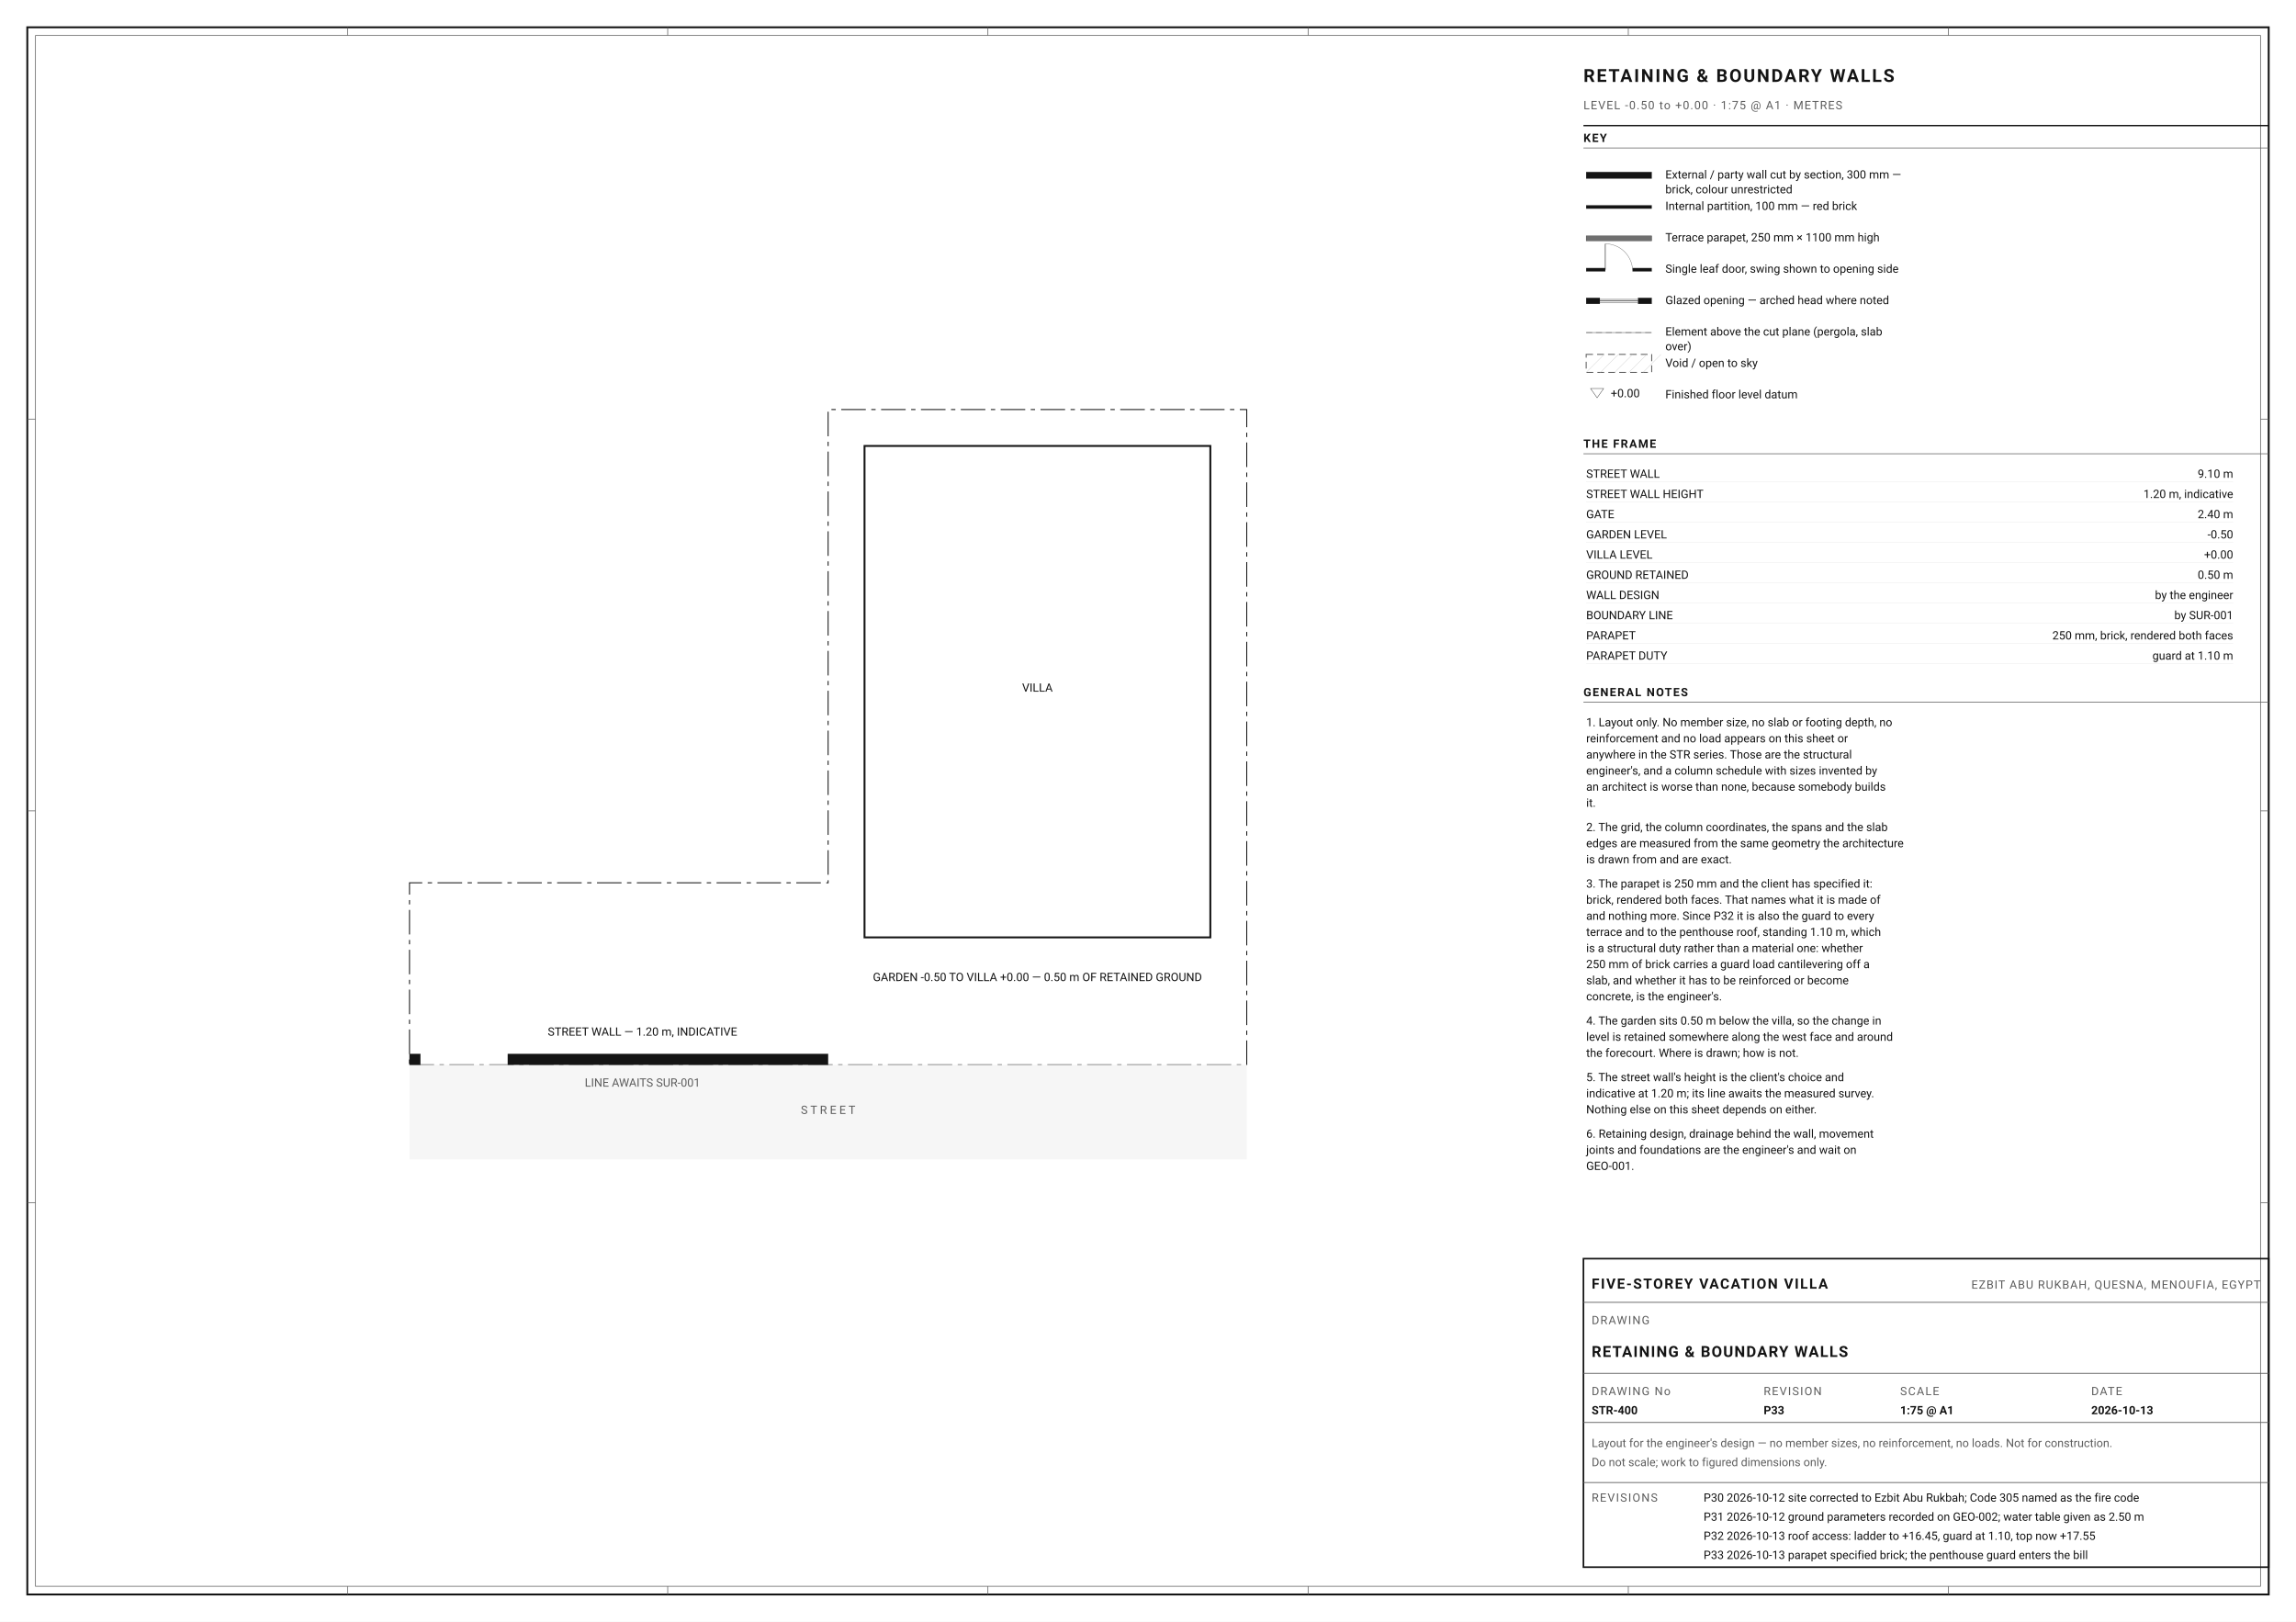
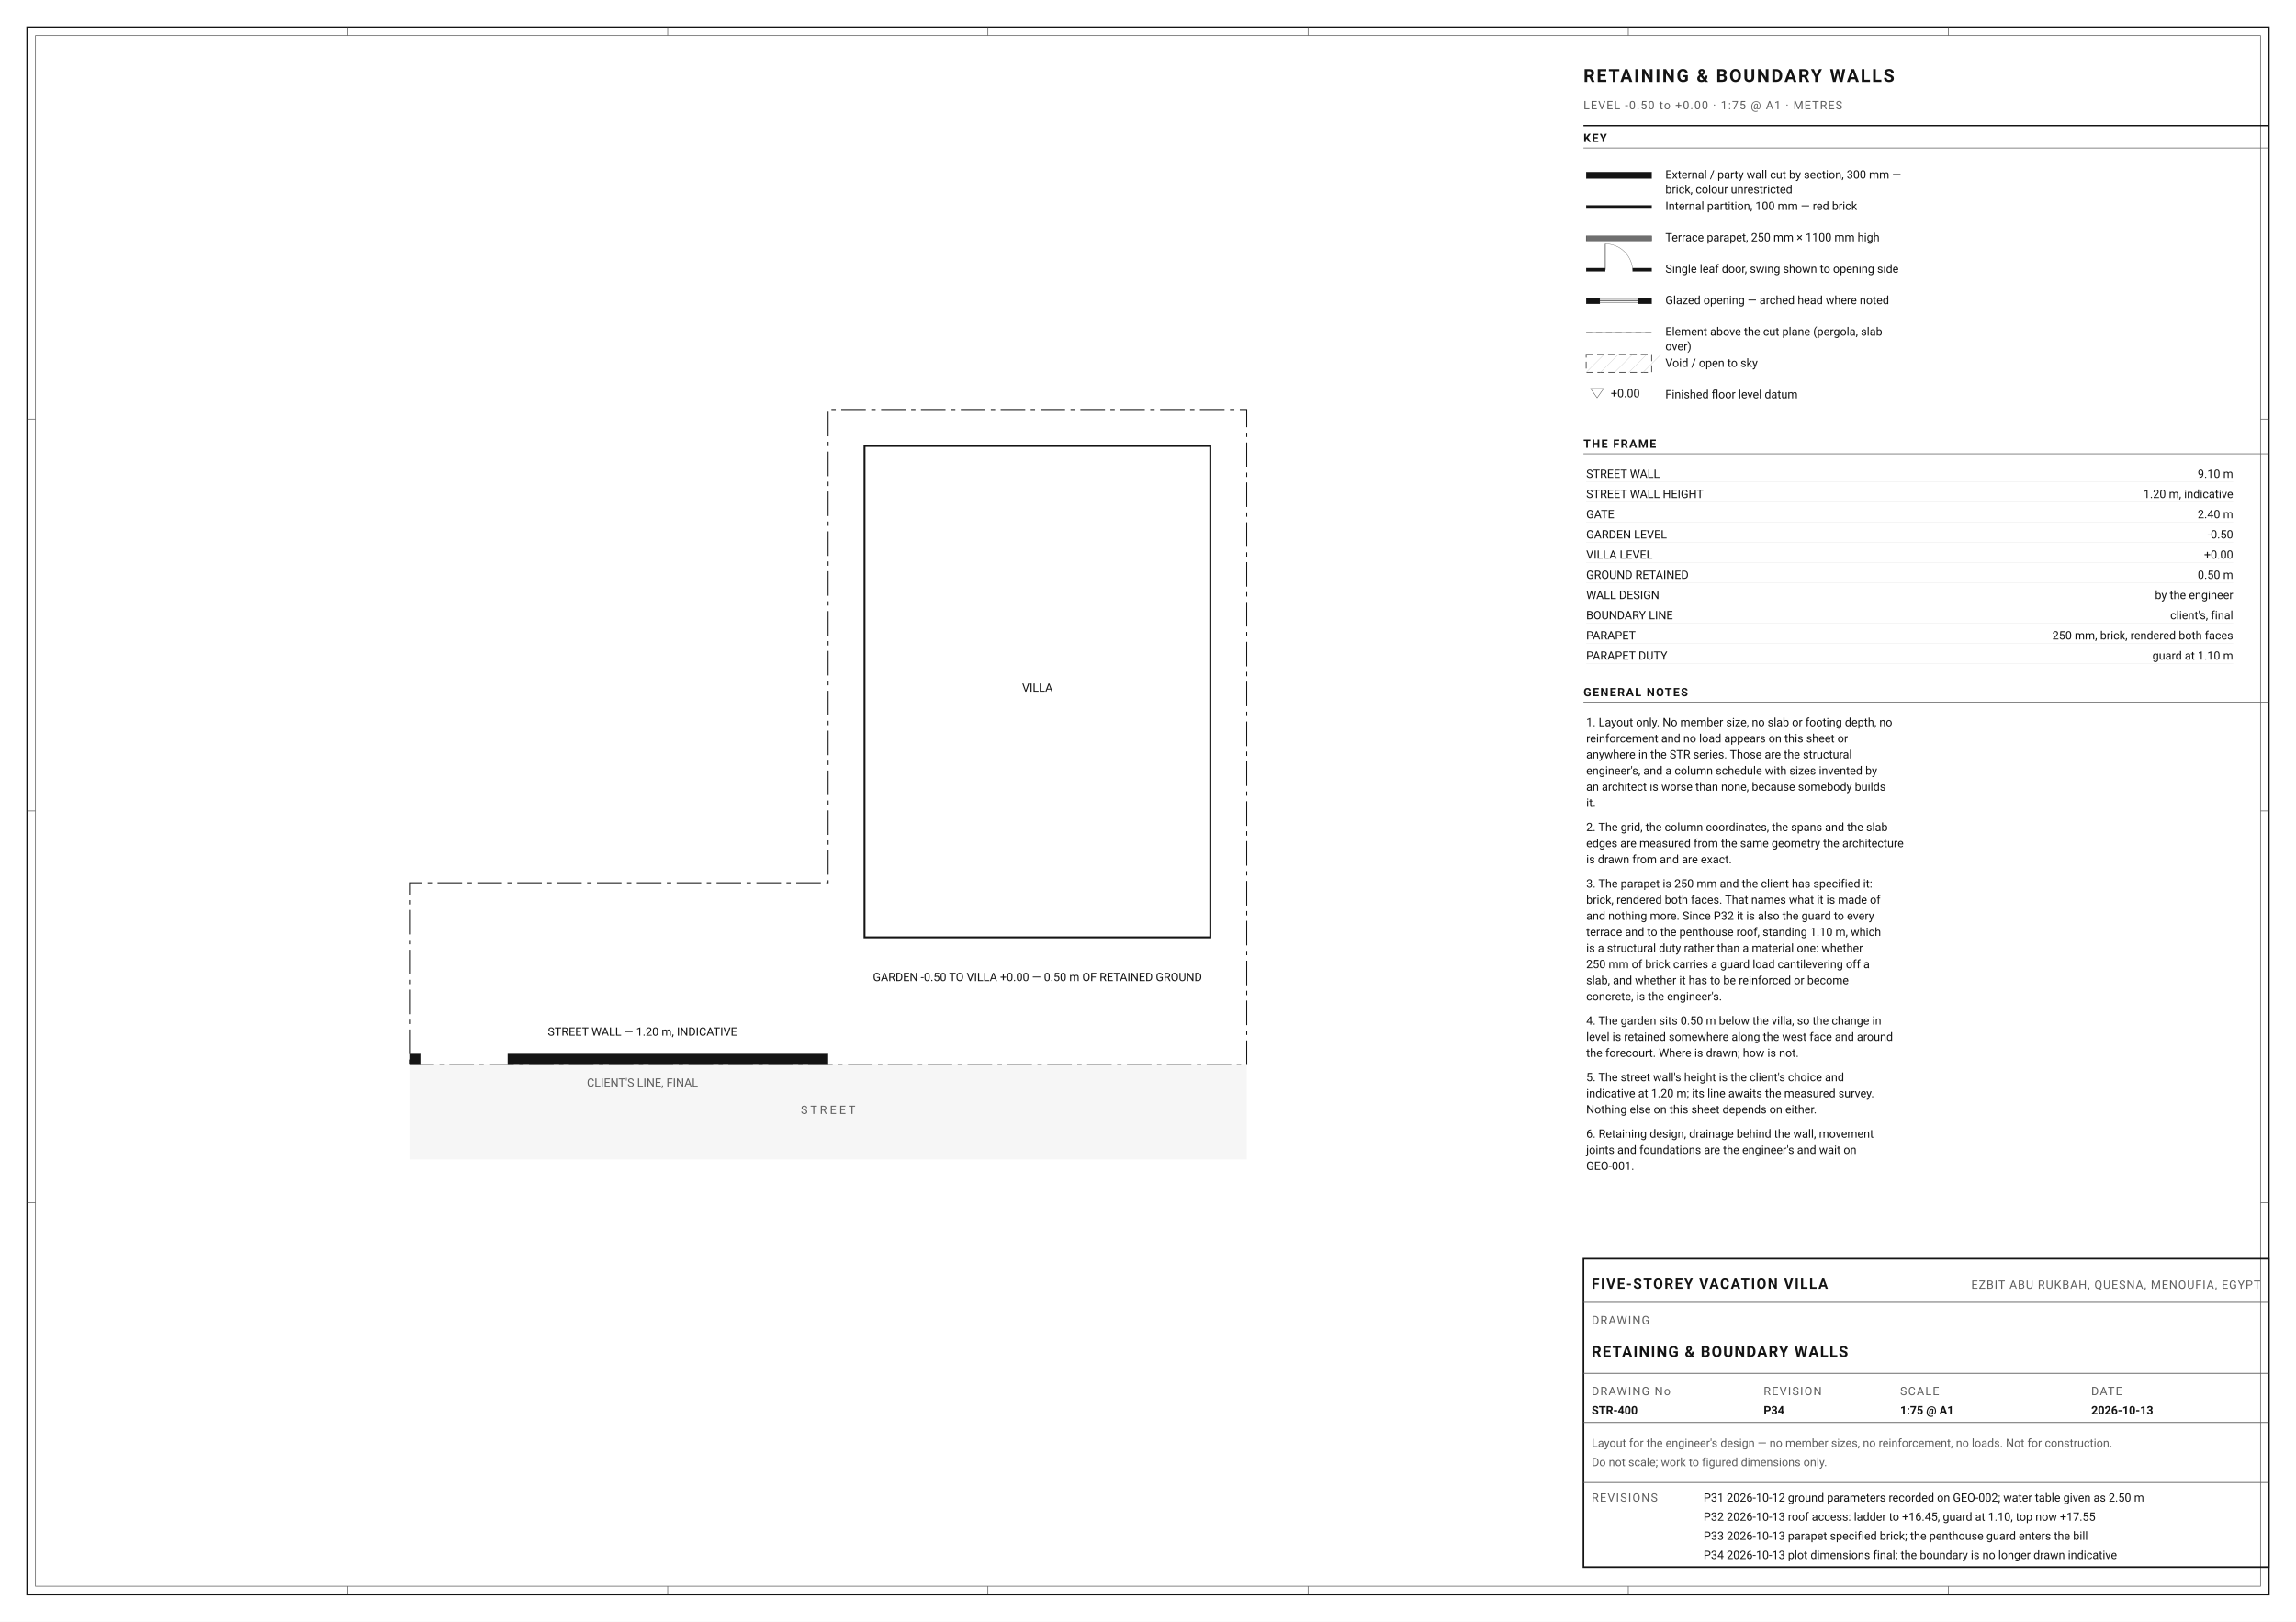
<svg xmlns="http://www.w3.org/2000/svg" width="841.0mm" height="594.0mm" viewBox="0 0 841.0 594.0">
  <rect width="841.0" height="594.0" fill="#ffffff" />
  <rect x="10.000" y="10.000" width="821.000" height="574.000" fill="none" stroke="#141414" stroke-width="0.7" />
  <rect x="13.000" y="13.000" width="815.000" height="568.000" fill="none" stroke="#5d5d5d" stroke-width="0.25" />
  <line x1="127.286" y1="10.000" x2="127.286" y2="13.000" stroke="#5d5d5d" stroke-width="0.25" stroke-linecap="butt" />
  <line x1="127.286" y1="581.000" x2="127.286" y2="584.000" stroke="#5d5d5d" stroke-width="0.25" stroke-linecap="butt" />
  <line x1="244.571" y1="10.000" x2="244.571" y2="13.000" stroke="#5d5d5d" stroke-width="0.25" stroke-linecap="butt" />
  <line x1="244.571" y1="581.000" x2="244.571" y2="584.000" stroke="#5d5d5d" stroke-width="0.25" stroke-linecap="butt" />
  <line x1="361.857" y1="10.000" x2="361.857" y2="13.000" stroke="#5d5d5d" stroke-width="0.25" stroke-linecap="butt" />
  <line x1="361.857" y1="581.000" x2="361.857" y2="584.000" stroke="#5d5d5d" stroke-width="0.25" stroke-linecap="butt" />
  <line x1="479.143" y1="10.000" x2="479.143" y2="13.000" stroke="#5d5d5d" stroke-width="0.25" stroke-linecap="butt" />
  <line x1="479.143" y1="581.000" x2="479.143" y2="584.000" stroke="#5d5d5d" stroke-width="0.25" stroke-linecap="butt" />
  <line x1="596.429" y1="10.000" x2="596.429" y2="13.000" stroke="#5d5d5d" stroke-width="0.25" stroke-linecap="butt" />
  <line x1="596.429" y1="581.000" x2="596.429" y2="584.000" stroke="#5d5d5d" stroke-width="0.25" stroke-linecap="butt" />
  <line x1="713.714" y1="10.000" x2="713.714" y2="13.000" stroke="#5d5d5d" stroke-width="0.25" stroke-linecap="butt" />
  <line x1="713.714" y1="581.000" x2="713.714" y2="584.000" stroke="#5d5d5d" stroke-width="0.25" stroke-linecap="butt" />
  <line x1="10.000" y1="153.500" x2="13.000" y2="153.500" stroke="#5d5d5d" stroke-width="0.25" stroke-linecap="butt" />
  <line x1="828.000" y1="153.500" x2="831.000" y2="153.500" stroke="#5d5d5d" stroke-width="0.25" stroke-linecap="butt" />
  <line x1="10.000" y1="297.000" x2="13.000" y2="297.000" stroke="#5d5d5d" stroke-width="0.25" stroke-linecap="butt" />
  <line x1="828.000" y1="297.000" x2="831.000" y2="297.000" stroke="#5d5d5d" stroke-width="0.25" stroke-linecap="butt" />
  <line x1="10.000" y1="440.500" x2="13.000" y2="440.500" stroke="#5d5d5d" stroke-width="0.25" stroke-linecap="butt" />
  <line x1="828.000" y1="440.500" x2="831.000" y2="440.500" stroke="#5d5d5d" stroke-width="0.25" stroke-linecap="butt" />
  <polygon points="150.000,390.000 456.667,390.000 456.667,150.000 303.333,150.000 303.333,323.333 150.000,323.333" fill="none" stroke="#141414" stroke-width="0.35" stroke-dasharray="9 2 1.6 2" />
  <rect x="150.000" y="390.000" width="306.667" height="34.667" fill="#f6f6f6" stroke="none" stroke-width="0" />
  <text x="303.333" y="408.000" font-family="ui-sans-serif,-apple-system,'Segoe UI',Roboto,'Helvetica Neue',Arial,sans-serif" font-size="4.233" fill="#5d5d5d" text-anchor="middle" font-weight="400" letter-spacing="0.0" style="">S T R E E T</text>
  <rect x="316.667" y="163.333" width="126.667" height="180.000" fill="#ffffff" stroke="#141414" stroke-width="0.7" />
  <text x="380.000" y="253.333" font-family="ui-sans-serif,-apple-system,'Segoe UI',Roboto,'Helvetica Neue',Arial,sans-serif" font-size="4.233" fill="#141414" text-anchor="middle" font-weight="400" letter-spacing="0.0" style="">VILLA</text>
  <rect x="150.000" y="386.000" width="4.000" height="4.000" fill="#141414" stroke="#141414" stroke-width="0.05" />
  <rect x="186.000" y="386.000" width="117.333" height="4.000" fill="#141414" stroke="#141414" stroke-width="0.05" />
  <text x="235.333" y="379.333" font-family="ui-sans-serif,-apple-system,'Segoe UI',Roboto,'Helvetica Neue',Arial,sans-serif" font-size="4.233" fill="#141414" text-anchor="middle" font-weight="400" letter-spacing="0.0" style="">STREET WALL — 1.20 m, INDICATIVE</text>
-   <text x="235.333" y="398.000" font-family="ui-sans-serif,-apple-system,'Segoe UI',Roboto,'Helvetica Neue',Arial,sans-serif" font-size="4.233" fill="#5d5d5d" text-anchor="middle" font-weight="400" letter-spacing="0.0" style="">LINE AWAITS SUR-001</text>
+   <text x="235.333" y="398.000" font-family="ui-sans-serif,-apple-system,'Segoe UI',Roboto,'Helvetica Neue',Arial,sans-serif" font-size="4.233" fill="#5d5d5d" text-anchor="middle" font-weight="400" letter-spacing="0.0" style="">CLIENT'S LINE, FINAL</text>
  <text x="380.000" y="359.333" font-family="ui-sans-serif,-apple-system,'Segoe UI',Roboto,'Helvetica Neue',Arial,sans-serif" font-size="4.233" fill="#141414" text-anchor="middle" font-weight="400" letter-spacing="0.0" style="">GARDEN -0.50 TO VILLA +0.00 — 0.50 m OF RETAINED GROUND</text>
  <text x="580.000" y="30.000" font-family="ui-sans-serif,-apple-system,'Segoe UI',Roboto,'Helvetica Neue',Arial,sans-serif" font-size="6.6" fill="#141414" text-anchor="start" font-weight="700" letter-spacing="0.6" style="">RETAINING &amp; BOUNDARY WALLS</text>
  <text x="580.000" y="40.000" font-family="ui-sans-serif,-apple-system,'Segoe UI',Roboto,'Helvetica Neue',Arial,sans-serif" font-size="4.233" fill="#5d5d5d" text-anchor="start" font-weight="400" letter-spacing="0.35" style="">LEVEL -0.50 to +0.00   ·   1:75 @ A1   ·   METRES</text>
  <line x1="580.000" y1="46.000" x2="831.000" y2="46.000" stroke="#141414" stroke-width="0.5" stroke-linecap="butt" />
  <text x="580.000" y="52.000" font-family="ui-sans-serif,-apple-system,'Segoe UI',Roboto,'Helvetica Neue',Arial,sans-serif" font-size="4.233" fill="#141414" text-anchor="start" font-weight="700" letter-spacing="0.45" style="">KEY</text>
  <line x1="580.000" y1="54.200" x2="831.000" y2="54.200" stroke="#5d5d5d" stroke-width="0.25" stroke-linecap="butt" />
  <rect x="581.000" y="63.000" width="24.000" height="2.400" fill="#141414" stroke="#141414" stroke-width="0.05" />
  <text x="610.000" y="65.400" font-family="ui-sans-serif,-apple-system,'Segoe UI',Roboto,'Helvetica Neue',Arial,sans-serif" font-size="4.233" fill="#141414" text-anchor="start" font-weight="400" letter-spacing="0.0" style="">External / party wall cut by section, 300 mm —</text>
  <text x="610.000" y="70.800" font-family="ui-sans-serif,-apple-system,'Segoe UI',Roboto,'Helvetica Neue',Arial,sans-serif" font-size="4.233" fill="#141414" text-anchor="start" font-weight="400" letter-spacing="0.0" style="">brick, colour unrestricted</text>
  <rect x="581.000" y="75.200" width="24.000" height="1.200" fill="#141414" stroke="#141414" stroke-width="0.05" />
  <text x="610.000" y="76.900" font-family="ui-sans-serif,-apple-system,'Segoe UI',Roboto,'Helvetica Neue',Arial,sans-serif" font-size="4.233" fill="#141414" text-anchor="start" font-weight="400" letter-spacing="0.0" style="">Internal partition, 100 mm — red brick</text>
  <rect x="581.000" y="86.400" width="24.000" height="1.800" fill="#6f6f6f" stroke="#141414" stroke-width="0.1" />
  <text x="610.000" y="88.400" font-family="ui-sans-serif,-apple-system,'Segoe UI',Roboto,'Helvetica Neue',Arial,sans-serif" font-size="4.233" fill="#141414" text-anchor="start" font-weight="400" letter-spacing="0.0" style="">Terrace parapet, 250 mm × 1100 mm high</text>
  <rect x="581.000" y="98.200" width="7.000" height="1.200" fill="#141414" stroke="#141414" stroke-width="0.05" />
  <rect x="598.000" y="98.200" width="7.000" height="1.200" fill="#141414" stroke="#141414" stroke-width="0.05" />
  <line x1="588.000" y1="98.800" x2="588.000" y2="89.300" stroke="#141414" stroke-width="0.2" stroke-linecap="butt" />
  <path d="M 588.0 89.3 A 10 10 0 0 1 598.0 98.8" fill="none" stroke="#5d5d5d" stroke-width="0.13" />
  <text x="610.000" y="99.900" font-family="ui-sans-serif,-apple-system,'Segoe UI',Roboto,'Helvetica Neue',Arial,sans-serif" font-size="4.233" fill="#141414" text-anchor="start" font-weight="400" letter-spacing="0.0" style="">Single leaf door, swing shown to opening side</text>
  <rect x="581.000" y="109.100" width="5.000" height="2.200" fill="#141414" stroke="#141414" stroke-width="0.05" />
  <rect x="600.000" y="109.100" width="5.000" height="2.200" fill="#141414" stroke="#141414" stroke-width="0.05" />
  <line x1="586.000" y1="109.650" x2="600.000" y2="109.650" stroke="#5d5d5d" stroke-width="0.2" stroke-linecap="butt" />
  <line x1="586.000" y1="110.200" x2="600.000" y2="110.200" stroke="#141414" stroke-width="0.2" stroke-linecap="butt" />
  <line x1="586.000" y1="110.750" x2="600.000" y2="110.750" stroke="#5d5d5d" stroke-width="0.2" stroke-linecap="butt" />
  <text x="610.000" y="111.400" font-family="ui-sans-serif,-apple-system,'Segoe UI',Roboto,'Helvetica Neue',Arial,sans-serif" font-size="4.233" fill="#141414" text-anchor="start" font-weight="400" letter-spacing="0.0" style="">Glazed opening — arched head where noted</text>
  <line x1="581.000" y1="121.800" x2="605.000" y2="121.800" stroke="#5d5d5d" stroke-width="0.18" stroke-linecap="butt" />
  <line x1="581.0" y1="121.8" x2="605.0" y2="121.8" stroke="#5d5d5d" stroke-width="0.18" stroke-dasharray="2.2 1.4" />
  <text x="610.000" y="122.900" font-family="ui-sans-serif,-apple-system,'Segoe UI',Roboto,'Helvetica Neue',Arial,sans-serif" font-size="4.233" fill="#141414" text-anchor="start" font-weight="400" letter-spacing="0.0" style="">Element above the cut plane (pergola, slab</text>
  <text x="610.000" y="128.300" font-family="ui-sans-serif,-apple-system,'Segoe UI',Roboto,'Helvetica Neue',Arial,sans-serif" font-size="4.233" fill="#141414" text-anchor="start" font-weight="400" letter-spacing="0.0" style="">over)</text>
  <rect x="581.000" y="129.800" width="24.000" height="6.600" fill="none" stroke="#5d5d5d" stroke-width="0.35" stroke-dasharray="2.5 1.5" />
  <line x1="581.000" y1="136.400" x2="587.600" y2="129.800" stroke="#c9c9c9" stroke-width="0.13" stroke-linecap="butt" />
  <line x1="586.200" y1="136.400" x2="592.800" y2="129.800" stroke="#c9c9c9" stroke-width="0.13" stroke-linecap="butt" />
  <line x1="591.400" y1="136.400" x2="598.000" y2="129.800" stroke="#c9c9c9" stroke-width="0.13" stroke-linecap="butt" />
  <line x1="596.600" y1="136.400" x2="603.200" y2="129.800" stroke="#c9c9c9" stroke-width="0.13" stroke-linecap="butt" />
  <line x1="601.800" y1="136.400" x2="608.400" y2="129.800" stroke="#c9c9c9" stroke-width="0.13" stroke-linecap="butt" />
  <text x="610.000" y="134.400" font-family="ui-sans-serif,-apple-system,'Segoe UI',Roboto,'Helvetica Neue',Arial,sans-serif" font-size="4.233" fill="#141414" text-anchor="start" font-weight="400" letter-spacing="0.0" style="">Void / open to sky</text>
  <polygon points="585.0,145.7 582.6,142.3 587.4,142.3" fill="none" stroke="#141414" stroke-width="0.13" />
  <text x="590.000" y="145.500" font-family="ui-sans-serif,-apple-system,'Segoe UI',Roboto,'Helvetica Neue',Arial,sans-serif" font-size="4.233" fill="#141414" text-anchor="start" font-weight="400" letter-spacing="0.0" style="">+0.00</text>
  <text x="610.000" y="145.900" font-family="ui-sans-serif,-apple-system,'Segoe UI',Roboto,'Helvetica Neue',Arial,sans-serif" font-size="4.233" fill="#141414" text-anchor="start" font-weight="400" letter-spacing="0.0" style="">Finished floor level datum</text>
  <text x="580.000" y="164.000" font-family="ui-sans-serif,-apple-system,'Segoe UI',Roboto,'Helvetica Neue',Arial,sans-serif" font-size="4.233" fill="#141414" text-anchor="start" font-weight="700" letter-spacing="0.45" style="">THE FRAME</text>
  <line x1="580.000" y1="166.200" x2="831.000" y2="166.200" stroke="#5d5d5d" stroke-width="0.25" stroke-linecap="butt" />
  <text x="581.000" y="175.000" font-family="ui-sans-serif,-apple-system,'Segoe UI',Roboto,'Helvetica Neue',Arial,sans-serif" font-size="4.233" fill="#141414" text-anchor="start" font-weight="400" letter-spacing="0.0" style="">STREET WALL</text>
  <text x="818.000" y="175.000" font-family="ui-sans-serif,-apple-system,'Segoe UI',Roboto,'Helvetica Neue',Arial,sans-serif" font-size="4.233" fill="#141414" text-anchor="end" font-weight="400" letter-spacing="0.0" style="">9.10 m</text>
  <line x1="581.000" y1="176.400" x2="818.000" y2="176.400" stroke="#e2e2e2" stroke-width="0.12" stroke-linecap="butt" />
  <text x="581.000" y="182.400" font-family="ui-sans-serif,-apple-system,'Segoe UI',Roboto,'Helvetica Neue',Arial,sans-serif" font-size="4.233" fill="#141414" text-anchor="start" font-weight="400" letter-spacing="0.0" style="">STREET WALL HEIGHT</text>
  <text x="818.000" y="182.400" font-family="ui-sans-serif,-apple-system,'Segoe UI',Roboto,'Helvetica Neue',Arial,sans-serif" font-size="4.233" fill="#141414" text-anchor="end" font-weight="400" letter-spacing="0.0" style="">1.20 m, indicative</text>
  <line x1="581.000" y1="183.800" x2="818.000" y2="183.800" stroke="#e2e2e2" stroke-width="0.12" stroke-linecap="butt" />
  <text x="581.000" y="189.800" font-family="ui-sans-serif,-apple-system,'Segoe UI',Roboto,'Helvetica Neue',Arial,sans-serif" font-size="4.233" fill="#141414" text-anchor="start" font-weight="400" letter-spacing="0.0" style="">GATE</text>
  <text x="818.000" y="189.800" font-family="ui-sans-serif,-apple-system,'Segoe UI',Roboto,'Helvetica Neue',Arial,sans-serif" font-size="4.233" fill="#141414" text-anchor="end" font-weight="400" letter-spacing="0.0" style="">2.40 m</text>
  <line x1="581.000" y1="191.200" x2="818.000" y2="191.200" stroke="#e2e2e2" stroke-width="0.12" stroke-linecap="butt" />
  <text x="581.000" y="197.200" font-family="ui-sans-serif,-apple-system,'Segoe UI',Roboto,'Helvetica Neue',Arial,sans-serif" font-size="4.233" fill="#141414" text-anchor="start" font-weight="400" letter-spacing="0.0" style="">GARDEN LEVEL</text>
  <text x="818.000" y="197.200" font-family="ui-sans-serif,-apple-system,'Segoe UI',Roboto,'Helvetica Neue',Arial,sans-serif" font-size="4.233" fill="#141414" text-anchor="end" font-weight="400" letter-spacing="0.0" style="">-0.50</text>
  <line x1="581.000" y1="198.600" x2="818.000" y2="198.600" stroke="#e2e2e2" stroke-width="0.12" stroke-linecap="butt" />
  <text x="581.000" y="204.600" font-family="ui-sans-serif,-apple-system,'Segoe UI',Roboto,'Helvetica Neue',Arial,sans-serif" font-size="4.233" fill="#141414" text-anchor="start" font-weight="400" letter-spacing="0.0" style="">VILLA LEVEL</text>
  <text x="818.000" y="204.600" font-family="ui-sans-serif,-apple-system,'Segoe UI',Roboto,'Helvetica Neue',Arial,sans-serif" font-size="4.233" fill="#141414" text-anchor="end" font-weight="400" letter-spacing="0.0" style="">+0.00</text>
  <line x1="581.000" y1="206.000" x2="818.000" y2="206.000" stroke="#e2e2e2" stroke-width="0.12" stroke-linecap="butt" />
  <text x="581.000" y="212.000" font-family="ui-sans-serif,-apple-system,'Segoe UI',Roboto,'Helvetica Neue',Arial,sans-serif" font-size="4.233" fill="#141414" text-anchor="start" font-weight="400" letter-spacing="0.0" style="">GROUND RETAINED</text>
  <text x="818.000" y="212.000" font-family="ui-sans-serif,-apple-system,'Segoe UI',Roboto,'Helvetica Neue',Arial,sans-serif" font-size="4.233" fill="#141414" text-anchor="end" font-weight="400" letter-spacing="0.0" style="">0.50 m</text>
  <line x1="581.000" y1="213.400" x2="818.000" y2="213.400" stroke="#e2e2e2" stroke-width="0.12" stroke-linecap="butt" />
  <text x="581.000" y="219.400" font-family="ui-sans-serif,-apple-system,'Segoe UI',Roboto,'Helvetica Neue',Arial,sans-serif" font-size="4.233" fill="#141414" text-anchor="start" font-weight="400" letter-spacing="0.0" style="">WALL DESIGN</text>
  <text x="818.000" y="219.400" font-family="ui-sans-serif,-apple-system,'Segoe UI',Roboto,'Helvetica Neue',Arial,sans-serif" font-size="4.233" fill="#141414" text-anchor="end" font-weight="400" letter-spacing="0.0" style="">by the engineer</text>
  <line x1="581.000" y1="220.800" x2="818.000" y2="220.800" stroke="#e2e2e2" stroke-width="0.12" stroke-linecap="butt" />
  <text x="581.000" y="226.800" font-family="ui-sans-serif,-apple-system,'Segoe UI',Roboto,'Helvetica Neue',Arial,sans-serif" font-size="4.233" fill="#141414" text-anchor="start" font-weight="400" letter-spacing="0.0" style="">BOUNDARY LINE</text>
-   <text x="818.000" y="226.800" font-family="ui-sans-serif,-apple-system,'Segoe UI',Roboto,'Helvetica Neue',Arial,sans-serif" font-size="4.233" fill="#141414" text-anchor="end" font-weight="400" letter-spacing="0.0" style="">by SUR-001</text>
+   <text x="818.000" y="226.800" font-family="ui-sans-serif,-apple-system,'Segoe UI',Roboto,'Helvetica Neue',Arial,sans-serif" font-size="4.233" fill="#141414" text-anchor="end" font-weight="400" letter-spacing="0.0" style="">client's, final</text>
  <line x1="581.000" y1="228.200" x2="818.000" y2="228.200" stroke="#e2e2e2" stroke-width="0.12" stroke-linecap="butt" />
  <text x="581.000" y="234.200" font-family="ui-sans-serif,-apple-system,'Segoe UI',Roboto,'Helvetica Neue',Arial,sans-serif" font-size="4.233" fill="#141414" text-anchor="start" font-weight="400" letter-spacing="0.0" style="">PARAPET</text>
  <text x="818.000" y="234.200" font-family="ui-sans-serif,-apple-system,'Segoe UI',Roboto,'Helvetica Neue',Arial,sans-serif" font-size="4.233" fill="#141414" text-anchor="end" font-weight="400" letter-spacing="0.0" style="">250 mm, brick, rendered both faces</text>
  <line x1="581.000" y1="235.600" x2="818.000" y2="235.600" stroke="#e2e2e2" stroke-width="0.12" stroke-linecap="butt" />
  <text x="581.000" y="241.600" font-family="ui-sans-serif,-apple-system,'Segoe UI',Roboto,'Helvetica Neue',Arial,sans-serif" font-size="4.233" fill="#141414" text-anchor="start" font-weight="400" letter-spacing="0.0" style="">PARAPET DUTY</text>
  <text x="818.000" y="241.600" font-family="ui-sans-serif,-apple-system,'Segoe UI',Roboto,'Helvetica Neue',Arial,sans-serif" font-size="4.233" fill="#141414" text-anchor="end" font-weight="400" letter-spacing="0.0" style="">guard at 1.10 m</text>
  <line x1="581.000" y1="243.000" x2="818.000" y2="243.000" stroke="#e2e2e2" stroke-width="0.12" stroke-linecap="butt" />
  <text x="580.000" y="255.000" font-family="ui-sans-serif,-apple-system,'Segoe UI',Roboto,'Helvetica Neue',Arial,sans-serif" font-size="4.233" fill="#141414" text-anchor="start" font-weight="700" letter-spacing="0.45" style="">GENERAL NOTES</text>
  <line x1="580.000" y1="257.200" x2="831.000" y2="257.200" stroke="#5d5d5d" stroke-width="0.25" stroke-linecap="butt" />
  <text x="581.000" y="266.000" font-family="ui-sans-serif,-apple-system,'Segoe UI',Roboto,'Helvetica Neue',Arial,sans-serif" font-size="4.233" fill="#141414" text-anchor="start" font-weight="400" letter-spacing="0.0" style="">1.  Layout only. No member size, no slab or footing depth, no</text>
  <text x="581.000" y="271.900" font-family="ui-sans-serif,-apple-system,'Segoe UI',Roboto,'Helvetica Neue',Arial,sans-serif" font-size="4.233" fill="#141414" text-anchor="start" font-weight="400" letter-spacing="0.0" style="">     reinforcement and no load appears on this sheet or</text>
  <text x="581.000" y="277.800" font-family="ui-sans-serif,-apple-system,'Segoe UI',Roboto,'Helvetica Neue',Arial,sans-serif" font-size="4.233" fill="#141414" text-anchor="start" font-weight="400" letter-spacing="0.0" style="">     anywhere in the STR series. Those are the structural</text>
  <text x="581.000" y="283.700" font-family="ui-sans-serif,-apple-system,'Segoe UI',Roboto,'Helvetica Neue',Arial,sans-serif" font-size="4.233" fill="#141414" text-anchor="start" font-weight="400" letter-spacing="0.0" style="">     engineer's, and a column schedule with sizes invented by</text>
  <text x="581.000" y="289.600" font-family="ui-sans-serif,-apple-system,'Segoe UI',Roboto,'Helvetica Neue',Arial,sans-serif" font-size="4.233" fill="#141414" text-anchor="start" font-weight="400" letter-spacing="0.0" style="">     an architect is worse than none, because somebody builds</text>
  <text x="581.000" y="295.500" font-family="ui-sans-serif,-apple-system,'Segoe UI',Roboto,'Helvetica Neue',Arial,sans-serif" font-size="4.233" fill="#141414" text-anchor="start" font-weight="400" letter-spacing="0.0" style="">     it.</text>
  <text x="581.000" y="304.400" font-family="ui-sans-serif,-apple-system,'Segoe UI',Roboto,'Helvetica Neue',Arial,sans-serif" font-size="4.233" fill="#141414" text-anchor="start" font-weight="400" letter-spacing="0.0" style="">2.  The grid, the column coordinates, the spans and the slab</text>
  <text x="581.000" y="310.300" font-family="ui-sans-serif,-apple-system,'Segoe UI',Roboto,'Helvetica Neue',Arial,sans-serif" font-size="4.233" fill="#141414" text-anchor="start" font-weight="400" letter-spacing="0.0" style="">     edges are measured from the same geometry the architecture</text>
  <text x="581.000" y="316.200" font-family="ui-sans-serif,-apple-system,'Segoe UI',Roboto,'Helvetica Neue',Arial,sans-serif" font-size="4.233" fill="#141414" text-anchor="start" font-weight="400" letter-spacing="0.0" style="">     is drawn from and are exact.</text>
  <text x="581.000" y="325.100" font-family="ui-sans-serif,-apple-system,'Segoe UI',Roboto,'Helvetica Neue',Arial,sans-serif" font-size="4.233" fill="#141414" text-anchor="start" font-weight="400" letter-spacing="0.0" style="">3.  The parapet is 250 mm and the client has specified it:</text>
  <text x="581.000" y="331.000" font-family="ui-sans-serif,-apple-system,'Segoe UI',Roboto,'Helvetica Neue',Arial,sans-serif" font-size="4.233" fill="#141414" text-anchor="start" font-weight="400" letter-spacing="0.0" style="">     brick, rendered both faces. That names what it is made of</text>
  <text x="581.000" y="336.900" font-family="ui-sans-serif,-apple-system,'Segoe UI',Roboto,'Helvetica Neue',Arial,sans-serif" font-size="4.233" fill="#141414" text-anchor="start" font-weight="400" letter-spacing="0.0" style="">     and nothing more. Since P32 it is also the guard to every</text>
  <text x="581.000" y="342.800" font-family="ui-sans-serif,-apple-system,'Segoe UI',Roboto,'Helvetica Neue',Arial,sans-serif" font-size="4.233" fill="#141414" text-anchor="start" font-weight="400" letter-spacing="0.0" style="">     terrace and to the penthouse roof, standing 1.10 m, which</text>
  <text x="581.000" y="348.700" font-family="ui-sans-serif,-apple-system,'Segoe UI',Roboto,'Helvetica Neue',Arial,sans-serif" font-size="4.233" fill="#141414" text-anchor="start" font-weight="400" letter-spacing="0.0" style="">     is a structural duty rather than a material one: whether</text>
  <text x="581.000" y="354.600" font-family="ui-sans-serif,-apple-system,'Segoe UI',Roboto,'Helvetica Neue',Arial,sans-serif" font-size="4.233" fill="#141414" text-anchor="start" font-weight="400" letter-spacing="0.0" style="">     250 mm of brick carries a guard load cantilevering off a</text>
  <text x="581.000" y="360.500" font-family="ui-sans-serif,-apple-system,'Segoe UI',Roboto,'Helvetica Neue',Arial,sans-serif" font-size="4.233" fill="#141414" text-anchor="start" font-weight="400" letter-spacing="0.0" style="">     slab, and whether it has to be reinforced or become</text>
  <text x="581.000" y="366.400" font-family="ui-sans-serif,-apple-system,'Segoe UI',Roboto,'Helvetica Neue',Arial,sans-serif" font-size="4.233" fill="#141414" text-anchor="start" font-weight="400" letter-spacing="0.0" style="">     concrete, is the engineer's.</text>
  <text x="581.000" y="375.300" font-family="ui-sans-serif,-apple-system,'Segoe UI',Roboto,'Helvetica Neue',Arial,sans-serif" font-size="4.233" fill="#141414" text-anchor="start" font-weight="400" letter-spacing="0.0" style="">4.  The garden sits 0.50 m below the villa, so the change in</text>
  <text x="581.000" y="381.200" font-family="ui-sans-serif,-apple-system,'Segoe UI',Roboto,'Helvetica Neue',Arial,sans-serif" font-size="4.233" fill="#141414" text-anchor="start" font-weight="400" letter-spacing="0.0" style="">     level is retained somewhere along the west face and around</text>
  <text x="581.000" y="387.100" font-family="ui-sans-serif,-apple-system,'Segoe UI',Roboto,'Helvetica Neue',Arial,sans-serif" font-size="4.233" fill="#141414" text-anchor="start" font-weight="400" letter-spacing="0.0" style="">     the forecourt. Where is drawn; how is not.</text>
  <text x="581.000" y="396.000" font-family="ui-sans-serif,-apple-system,'Segoe UI',Roboto,'Helvetica Neue',Arial,sans-serif" font-size="4.233" fill="#141414" text-anchor="start" font-weight="400" letter-spacing="0.0" style="">5.  The street wall's height is the client's choice and</text>
  <text x="581.000" y="401.900" font-family="ui-sans-serif,-apple-system,'Segoe UI',Roboto,'Helvetica Neue',Arial,sans-serif" font-size="4.233" fill="#141414" text-anchor="start" font-weight="400" letter-spacing="0.0" style="">     indicative at 1.20 m; its line awaits the measured survey.</text>
  <text x="581.000" y="407.800" font-family="ui-sans-serif,-apple-system,'Segoe UI',Roboto,'Helvetica Neue',Arial,sans-serif" font-size="4.233" fill="#141414" text-anchor="start" font-weight="400" letter-spacing="0.0" style="">     Nothing else on this sheet depends on either.</text>
  <text x="581.000" y="416.700" font-family="ui-sans-serif,-apple-system,'Segoe UI',Roboto,'Helvetica Neue',Arial,sans-serif" font-size="4.233" fill="#141414" text-anchor="start" font-weight="400" letter-spacing="0.0" style="">6.  Retaining design, drainage behind the wall, movement</text>
  <text x="581.000" y="422.600" font-family="ui-sans-serif,-apple-system,'Segoe UI',Roboto,'Helvetica Neue',Arial,sans-serif" font-size="4.233" fill="#141414" text-anchor="start" font-weight="400" letter-spacing="0.0" style="">     joints and foundations are the engineer's and wait on</text>
  <text x="581.000" y="428.500" font-family="ui-sans-serif,-apple-system,'Segoe UI',Roboto,'Helvetica Neue',Arial,sans-serif" font-size="4.233" fill="#141414" text-anchor="start" font-weight="400" letter-spacing="0.0" style="">     GEO-001.</text>
  <rect x="580.000" y="461.000" width="251.000" height="113.000" fill="none" stroke="#141414" stroke-width="0.6" />
  <line x1="580.000" y1="477.000" x2="831.000" y2="477.000" stroke="#5d5d5d" stroke-width="0.3" stroke-linecap="butt" />
  <line x1="580.000" y1="503.000" x2="831.000" y2="503.000" stroke="#5d5d5d" stroke-width="0.3" stroke-linecap="butt" />
  <line x1="580.000" y1="521.000" x2="831.000" y2="521.000" stroke="#5d5d5d" stroke-width="0.3" stroke-linecap="butt" />
  <text x="583.000" y="472.000" font-family="ui-sans-serif,-apple-system,'Segoe UI',Roboto,'Helvetica Neue',Arial,sans-serif" font-size="5.2" fill="#141414" text-anchor="start" font-weight="700" letter-spacing="0.5" style="">FIVE-STOREY VACATION VILLA</text>
  <text x="828.000" y="472.000" font-family="ui-sans-serif,-apple-system,'Segoe UI',Roboto,'Helvetica Neue',Arial,sans-serif" font-size="4.233" fill="#5d5d5d" text-anchor="end" font-weight="400" letter-spacing="0.3" style="">EZBIT ABU RUKBAH, QUESNA, MENOUFIA, EGYPT</text>
  <text x="583.000" y="485.000" font-family="ui-sans-serif,-apple-system,'Segoe UI',Roboto,'Helvetica Neue',Arial,sans-serif" font-size="4.233" fill="#5d5d5d" text-anchor="start" font-weight="400" letter-spacing="0.4" style="">DRAWING</text>
  <text x="583.000" y="497.000" font-family="ui-sans-serif,-apple-system,'Segoe UI',Roboto,'Helvetica Neue',Arial,sans-serif" font-size="5.6" fill="#141414" text-anchor="start" font-weight="700" letter-spacing="0.4" style="">RETAINING &amp; BOUNDARY WALLS</text>
  <text x="583.000" y="511.000" font-family="ui-sans-serif,-apple-system,'Segoe UI',Roboto,'Helvetica Neue',Arial,sans-serif" font-size="4.233" fill="#5d5d5d" text-anchor="start" font-weight="400" letter-spacing="0.4" style="">DRAWING No</text>
  <text x="583.000" y="518.000" font-family="ui-sans-serif,-apple-system,'Segoe UI',Roboto,'Helvetica Neue',Arial,sans-serif" font-size="4.233" fill="#141414" text-anchor="start" font-weight="700" letter-spacing="0.0" style="">STR-400</text>
  <text x="646.000" y="511.000" font-family="ui-sans-serif,-apple-system,'Segoe UI',Roboto,'Helvetica Neue',Arial,sans-serif" font-size="4.233" fill="#5d5d5d" text-anchor="start" font-weight="400" letter-spacing="0.4" style="">REVISION</text>
-   <text x="646.000" y="518.000" font-family="ui-sans-serif,-apple-system,'Segoe UI',Roboto,'Helvetica Neue',Arial,sans-serif" font-size="4.233" fill="#141414" text-anchor="start" font-weight="700" letter-spacing="0.0" style="">P33</text>
+   <text x="646.000" y="518.000" font-family="ui-sans-serif,-apple-system,'Segoe UI',Roboto,'Helvetica Neue',Arial,sans-serif" font-size="4.233" fill="#141414" text-anchor="start" font-weight="700" letter-spacing="0.0" style="">P34</text>
  <text x="696.000" y="511.000" font-family="ui-sans-serif,-apple-system,'Segoe UI',Roboto,'Helvetica Neue',Arial,sans-serif" font-size="4.233" fill="#5d5d5d" text-anchor="start" font-weight="400" letter-spacing="0.4" style="">SCALE</text>
  <text x="696.000" y="518.000" font-family="ui-sans-serif,-apple-system,'Segoe UI',Roboto,'Helvetica Neue',Arial,sans-serif" font-size="4.233" fill="#141414" text-anchor="start" font-weight="700" letter-spacing="0.0" style="">1:75 @ A1</text>
  <text x="766.000" y="511.000" font-family="ui-sans-serif,-apple-system,'Segoe UI',Roboto,'Helvetica Neue',Arial,sans-serif" font-size="4.233" fill="#5d5d5d" text-anchor="start" font-weight="400" letter-spacing="0.4" style="">DATE</text>
  <text x="766.000" y="518.000" font-family="ui-sans-serif,-apple-system,'Segoe UI',Roboto,'Helvetica Neue',Arial,sans-serif" font-size="4.233" fill="#141414" text-anchor="start" font-weight="700" letter-spacing="0.0" style="">2026-10-13</text>
  <text x="583.000" y="530.000" font-family="ui-sans-serif,-apple-system,'Segoe UI',Roboto,'Helvetica Neue',Arial,sans-serif" font-size="4.233" fill="#5d5d5d" text-anchor="start" font-weight="400" letter-spacing="0.0" style="">Layout for the engineer's design — no member sizes, no reinforcement, no loads. Not for construction.</text>
  <text x="583.000" y="537.000" font-family="ui-sans-serif,-apple-system,'Segoe UI',Roboto,'Helvetica Neue',Arial,sans-serif" font-size="4.233" fill="#5d5d5d" text-anchor="start" font-weight="400" letter-spacing="0.0" style="">Do not scale; work to figured dimensions only.</text>
  <line x1="580.000" y1="543.000" x2="831.000" y2="543.000" stroke="#5d5d5d" stroke-width="0.3" stroke-linecap="butt" />
  <text x="583.000" y="550.000" font-family="ui-sans-serif,-apple-system,'Segoe UI',Roboto,'Helvetica Neue',Arial,sans-serif" font-size="4.233" fill="#5d5d5d" text-anchor="start" font-weight="400" letter-spacing="0.4" style="">REVISIONS</text>
-   <text x="624.000" y="550.000" font-family="ui-sans-serif,-apple-system,'Segoe UI',Roboto,'Helvetica Neue',Arial,sans-serif" font-size="4.233" fill="#141414" text-anchor="start" font-weight="400" letter-spacing="0.0" style="">P30   2026-10-12   site corrected to Ezbit Abu Rukbah; Code 305 named as the fire code</text>
-   <text x="624.000" y="557.000" font-family="ui-sans-serif,-apple-system,'Segoe UI',Roboto,'Helvetica Neue',Arial,sans-serif" font-size="4.233" fill="#141414" text-anchor="start" font-weight="400" letter-spacing="0.0" style="">P31   2026-10-12   ground parameters recorded on GEO-002; water table given as 2.50 m</text>
-   <text x="624.000" y="564.000" font-family="ui-sans-serif,-apple-system,'Segoe UI',Roboto,'Helvetica Neue',Arial,sans-serif" font-size="4.233" fill="#141414" text-anchor="start" font-weight="400" letter-spacing="0.0" style="">P32   2026-10-13   roof access: ladder to +16.45, guard at 1.10, top now +17.55</text>
-   <text x="624.000" y="571.000" font-family="ui-sans-serif,-apple-system,'Segoe UI',Roboto,'Helvetica Neue',Arial,sans-serif" font-size="4.233" fill="#141414" text-anchor="start" font-weight="400" letter-spacing="0.0" style="">P33   2026-10-13   parapet specified brick; the penthouse guard enters the bill</text>
+   <text x="624.000" y="550.000" font-family="ui-sans-serif,-apple-system,'Segoe UI',Roboto,'Helvetica Neue',Arial,sans-serif" font-size="4.233" fill="#141414" text-anchor="start" font-weight="400" letter-spacing="0.0" style="">P31   2026-10-12   ground parameters recorded on GEO-002; water table given as 2.50 m</text>
+   <text x="624.000" y="557.000" font-family="ui-sans-serif,-apple-system,'Segoe UI',Roboto,'Helvetica Neue',Arial,sans-serif" font-size="4.233" fill="#141414" text-anchor="start" font-weight="400" letter-spacing="0.0" style="">P32   2026-10-13   roof access: ladder to +16.45, guard at 1.10, top now +17.55</text>
+   <text x="624.000" y="564.000" font-family="ui-sans-serif,-apple-system,'Segoe UI',Roboto,'Helvetica Neue',Arial,sans-serif" font-size="4.233" fill="#141414" text-anchor="start" font-weight="400" letter-spacing="0.0" style="">P33   2026-10-13   parapet specified brick; the penthouse guard enters the bill</text>
+   <text x="624.000" y="571.000" font-family="ui-sans-serif,-apple-system,'Segoe UI',Roboto,'Helvetica Neue',Arial,sans-serif" font-size="4.233" fill="#141414" text-anchor="start" font-weight="400" letter-spacing="0.0" style="">P34   2026-10-13   plot dimensions final; the boundary is no longer drawn indicative</text>
</svg>
